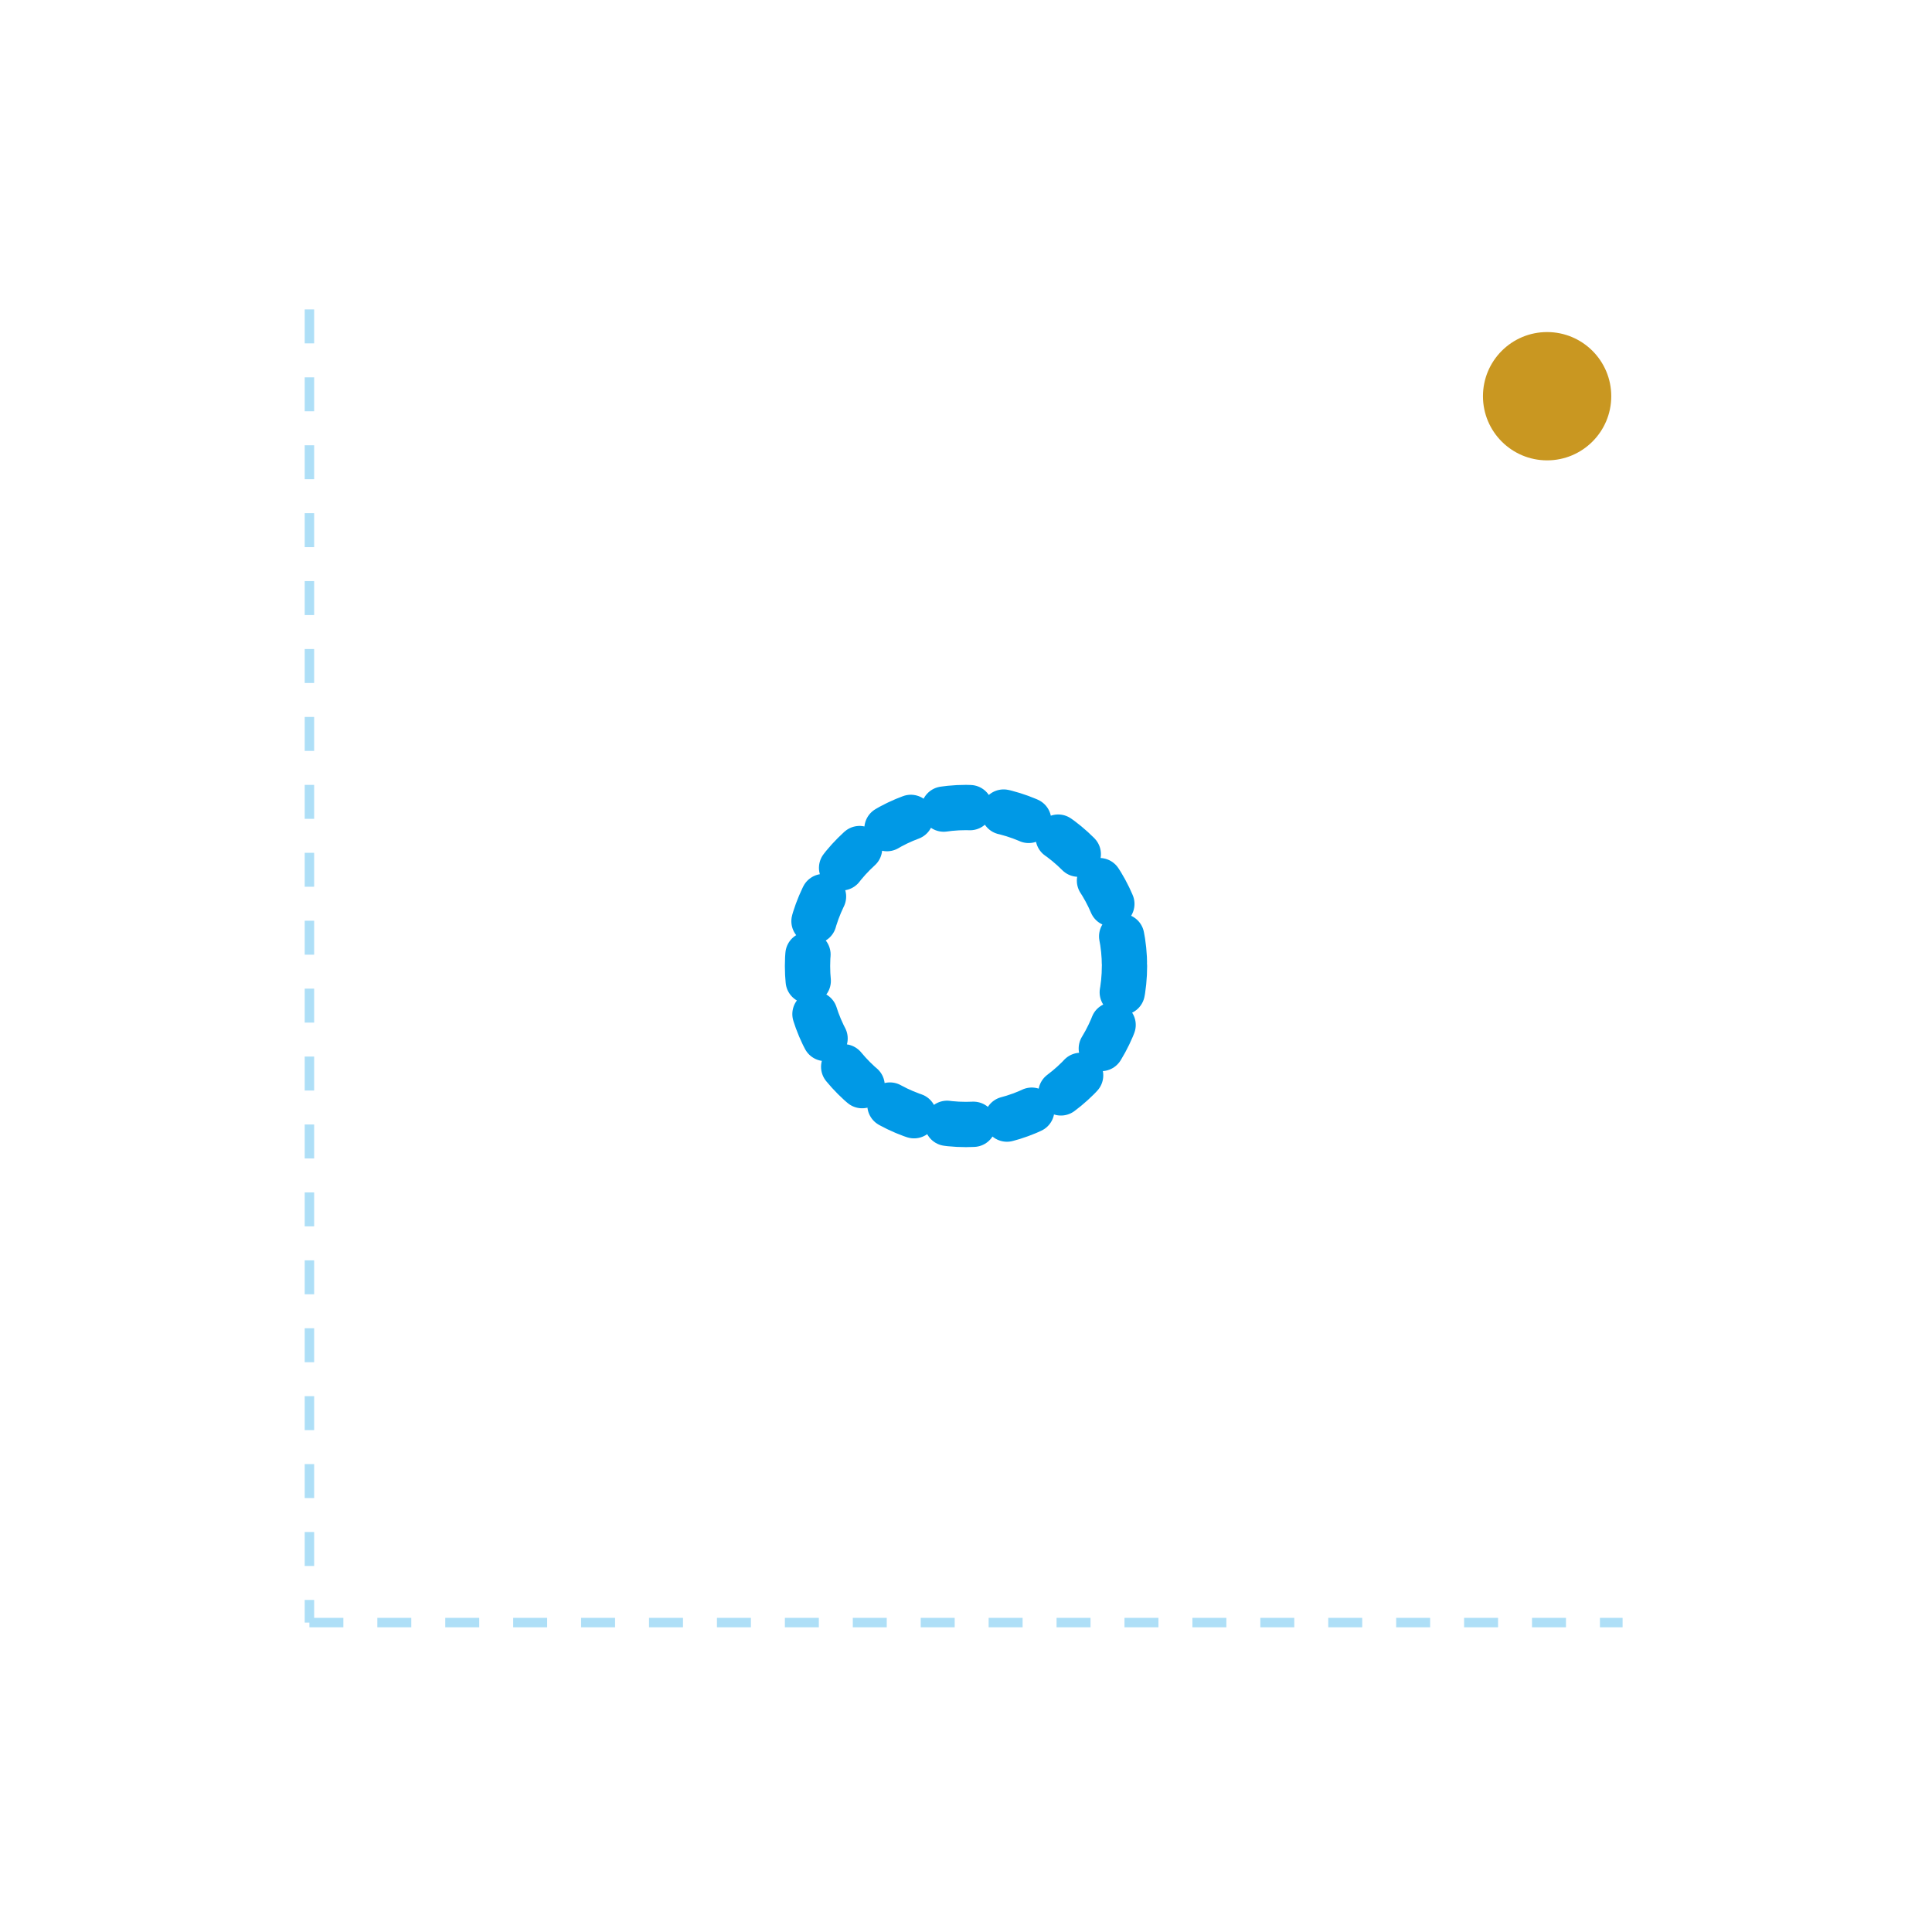
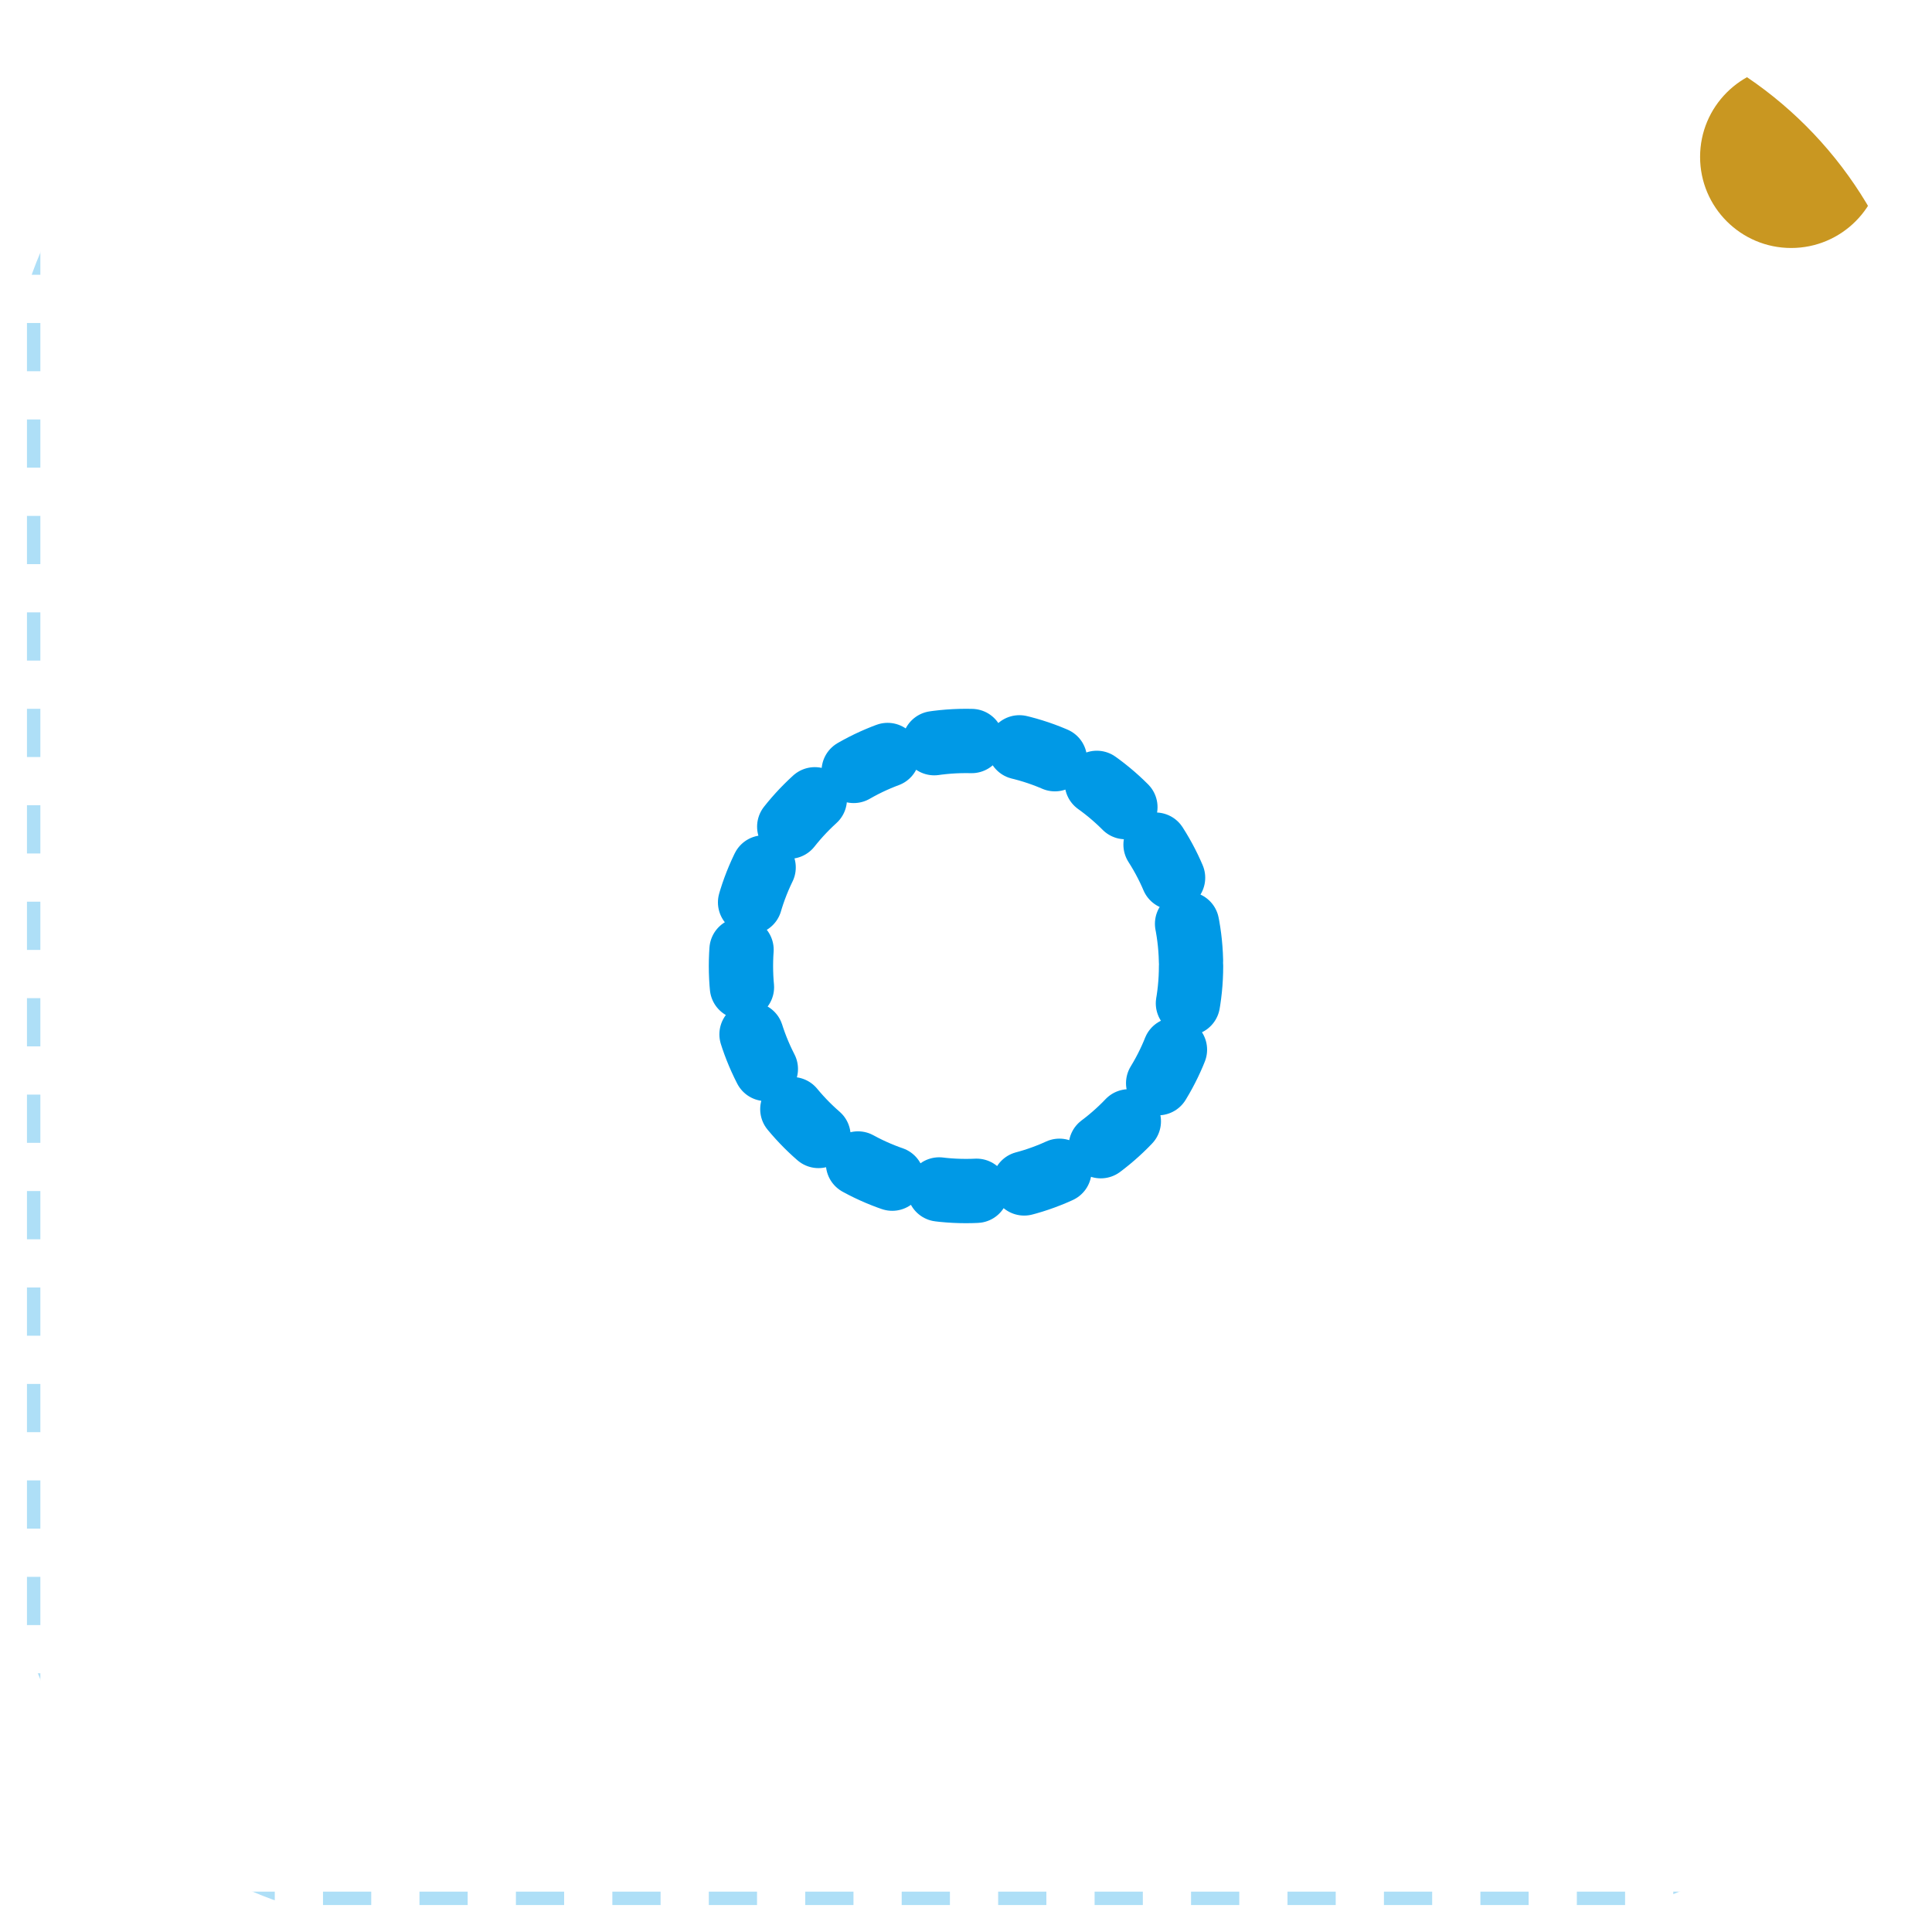
<svg xmlns="http://www.w3.org/2000/svg" viewBox="0 0 1024 1024" width="1024" height="1024" role="img" aria-label="Blueprint Fallback">
  <defs>
    <clipPath id="sq">
      <path d="M 350.06 0 L 673.94 0 C 774.74 0 825.13 0 879.39 17.15 L 879.39 17.15 C 938.62 38.71 985.29 85.38 1006.85 144.61 C 1024 198.87 1024 249.26 1024 350.06 L 1024 673.94 C 1024 774.74 1024 825.13 1006.85 879.39 L 1006.85 879.39 C 985.29 938.62 938.62 985.29 879.39 1006.85 C 825.13 1024 774.74 1024 673.94 1024 L 350.06 1024 C 249.26 1024 198.87 1024 144.61 1006.85 L 144.61 1006.85 C 85.38 985.29 38.71 938.62 17.15 879.39 C 0 825.13 0 774.74 0 673.94 L 0 350.06 C 0 249.26 0 198.87 17.15 144.61 L 17.15 144.61 C 38.71 85.38 85.38 38.71 144.61 17.15 C 198.87 0 249.26 0 350.06 0 Z" />
    </clipPath>
  </defs>
  <g clip-path="url(#sq)">
-     <g fill="none" stroke="#0099e6" stroke-width="24" stroke-linecap="round" stroke-linejoin="round" stroke-dasharray="14 18">
-       <circle cx="512" cy="512" r="260" fill="none" stroke="none" stroke-width="34" opacity=".46" />
-       <circle cx="512" cy="512" r="178" fill="none" stroke="none" stroke-width="44" opacity=".72" />
-       <circle cx="512" cy="512" r="84" fill="none" />
+     <g transform="translate(512 512) scale(1.42) translate(-512 -512)">
+       <g fill="none" stroke="#0099e6" stroke-width="24" stroke-linecap="round" stroke-linejoin="round" stroke-dasharray="14 18">
+         <circle cx="512" cy="512" r="260" fill="none" stroke="none" stroke-width="34" opacity=".46" />
+         <circle cx="512" cy="512" r="178" fill="none" stroke="none" stroke-width="44" opacity=".72" />
+         <circle cx="512" cy="512" r="84" fill="none" />
+       </g>
+       <circle cx="820" cy="210" r="34" fill="#c99721" />
+       <path d="M164 860 H860 M164 164 V860" stroke="#0099e6" stroke-width="5" opacity=".32" stroke-dasharray="18 18" />
    </g>
-     <circle cx="820" cy="210" r="34" fill="#c99721" />
-     <path d="M164 860 H860 M164 164 V860" stroke="#0099e6" stroke-width="5" opacity=".32" stroke-dasharray="18 18" />
  </g>
</svg>
